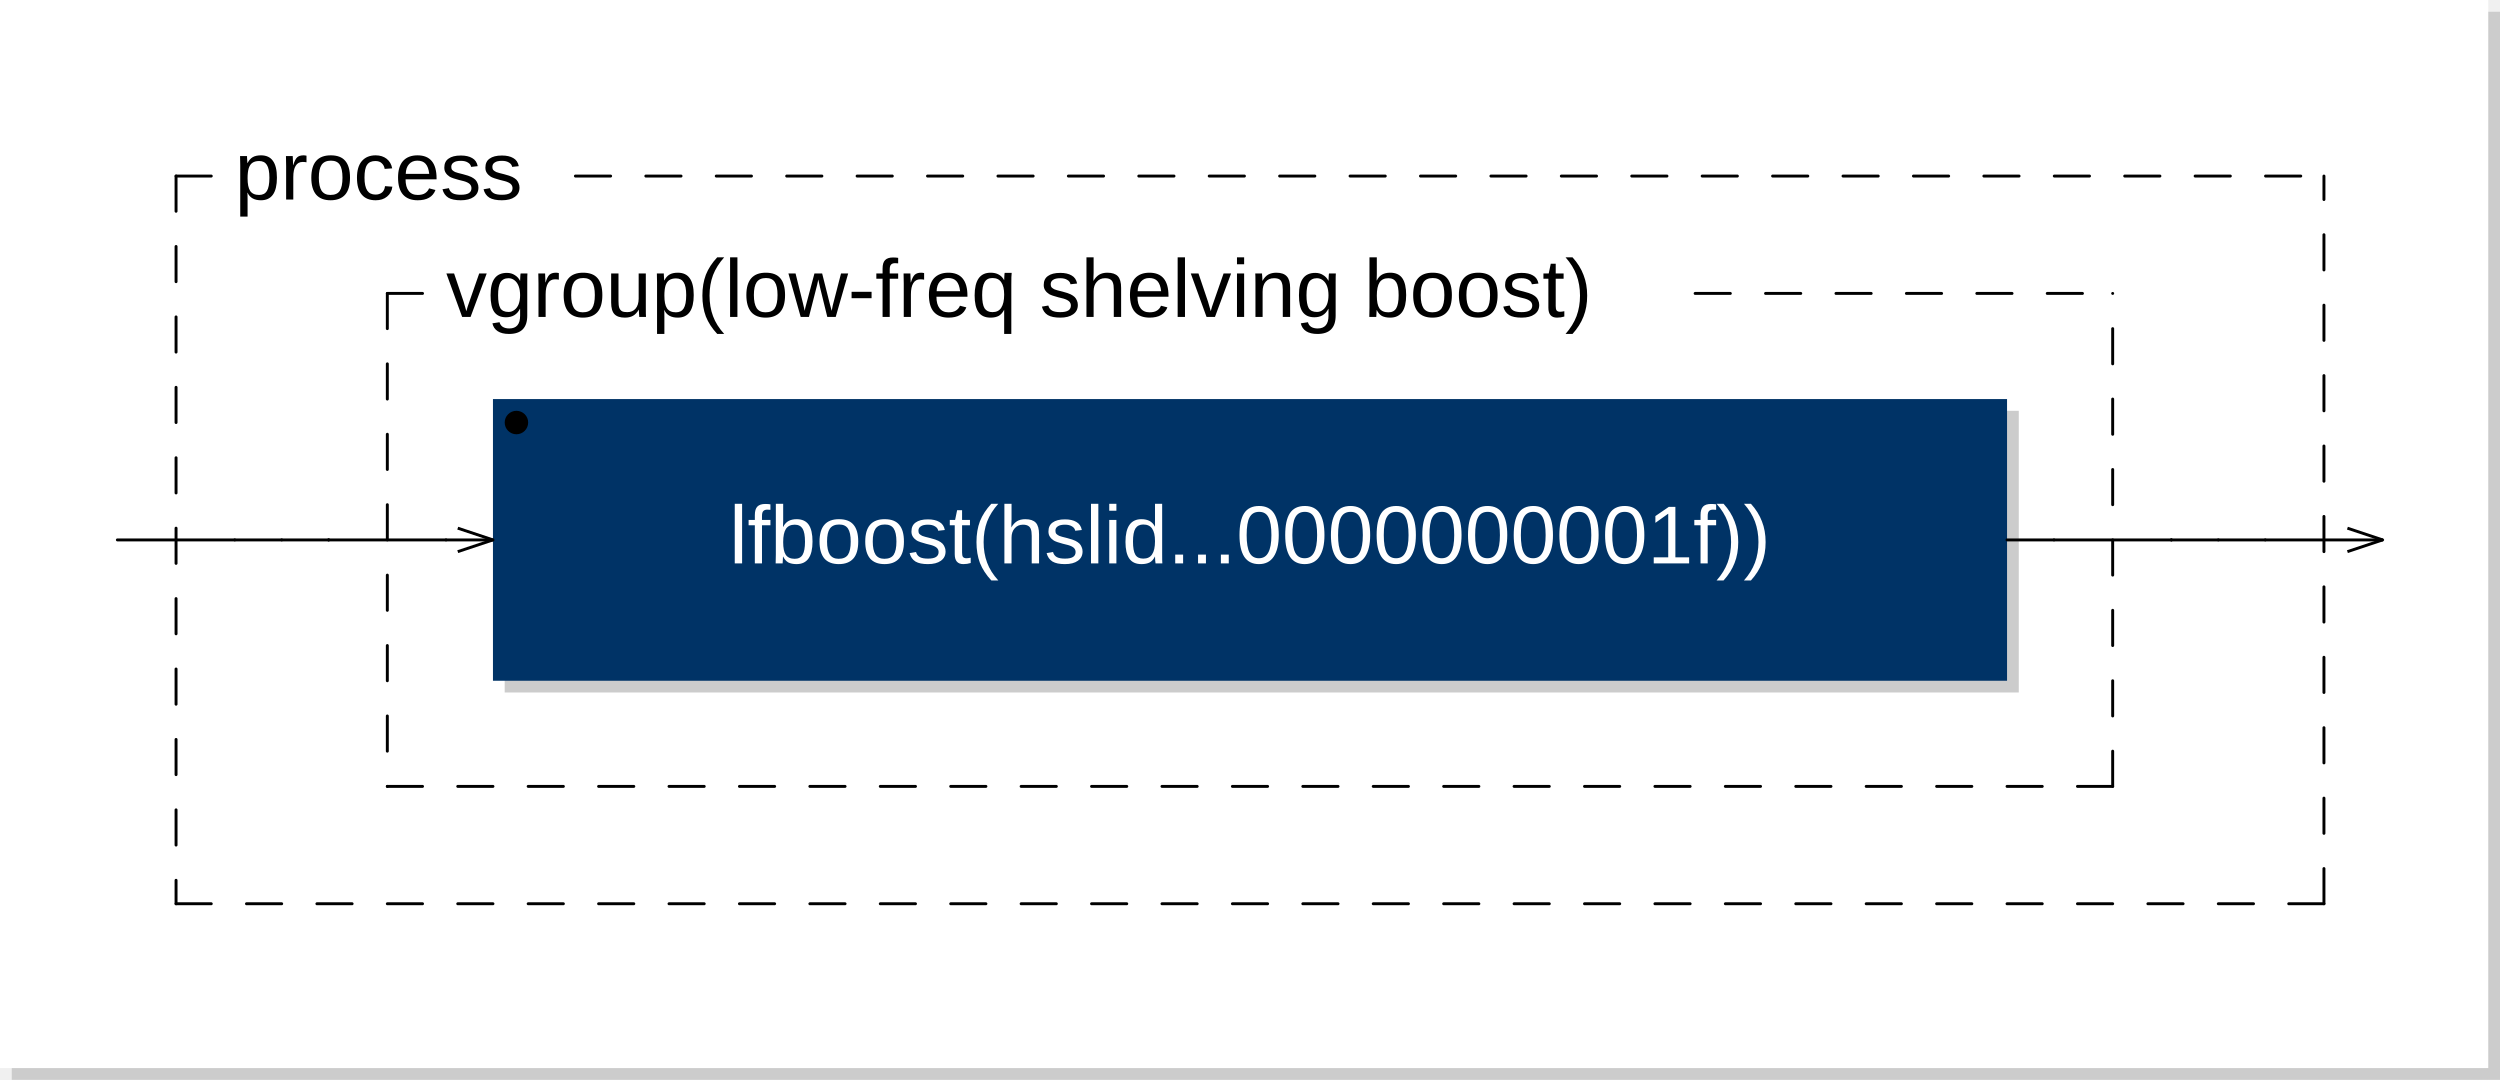
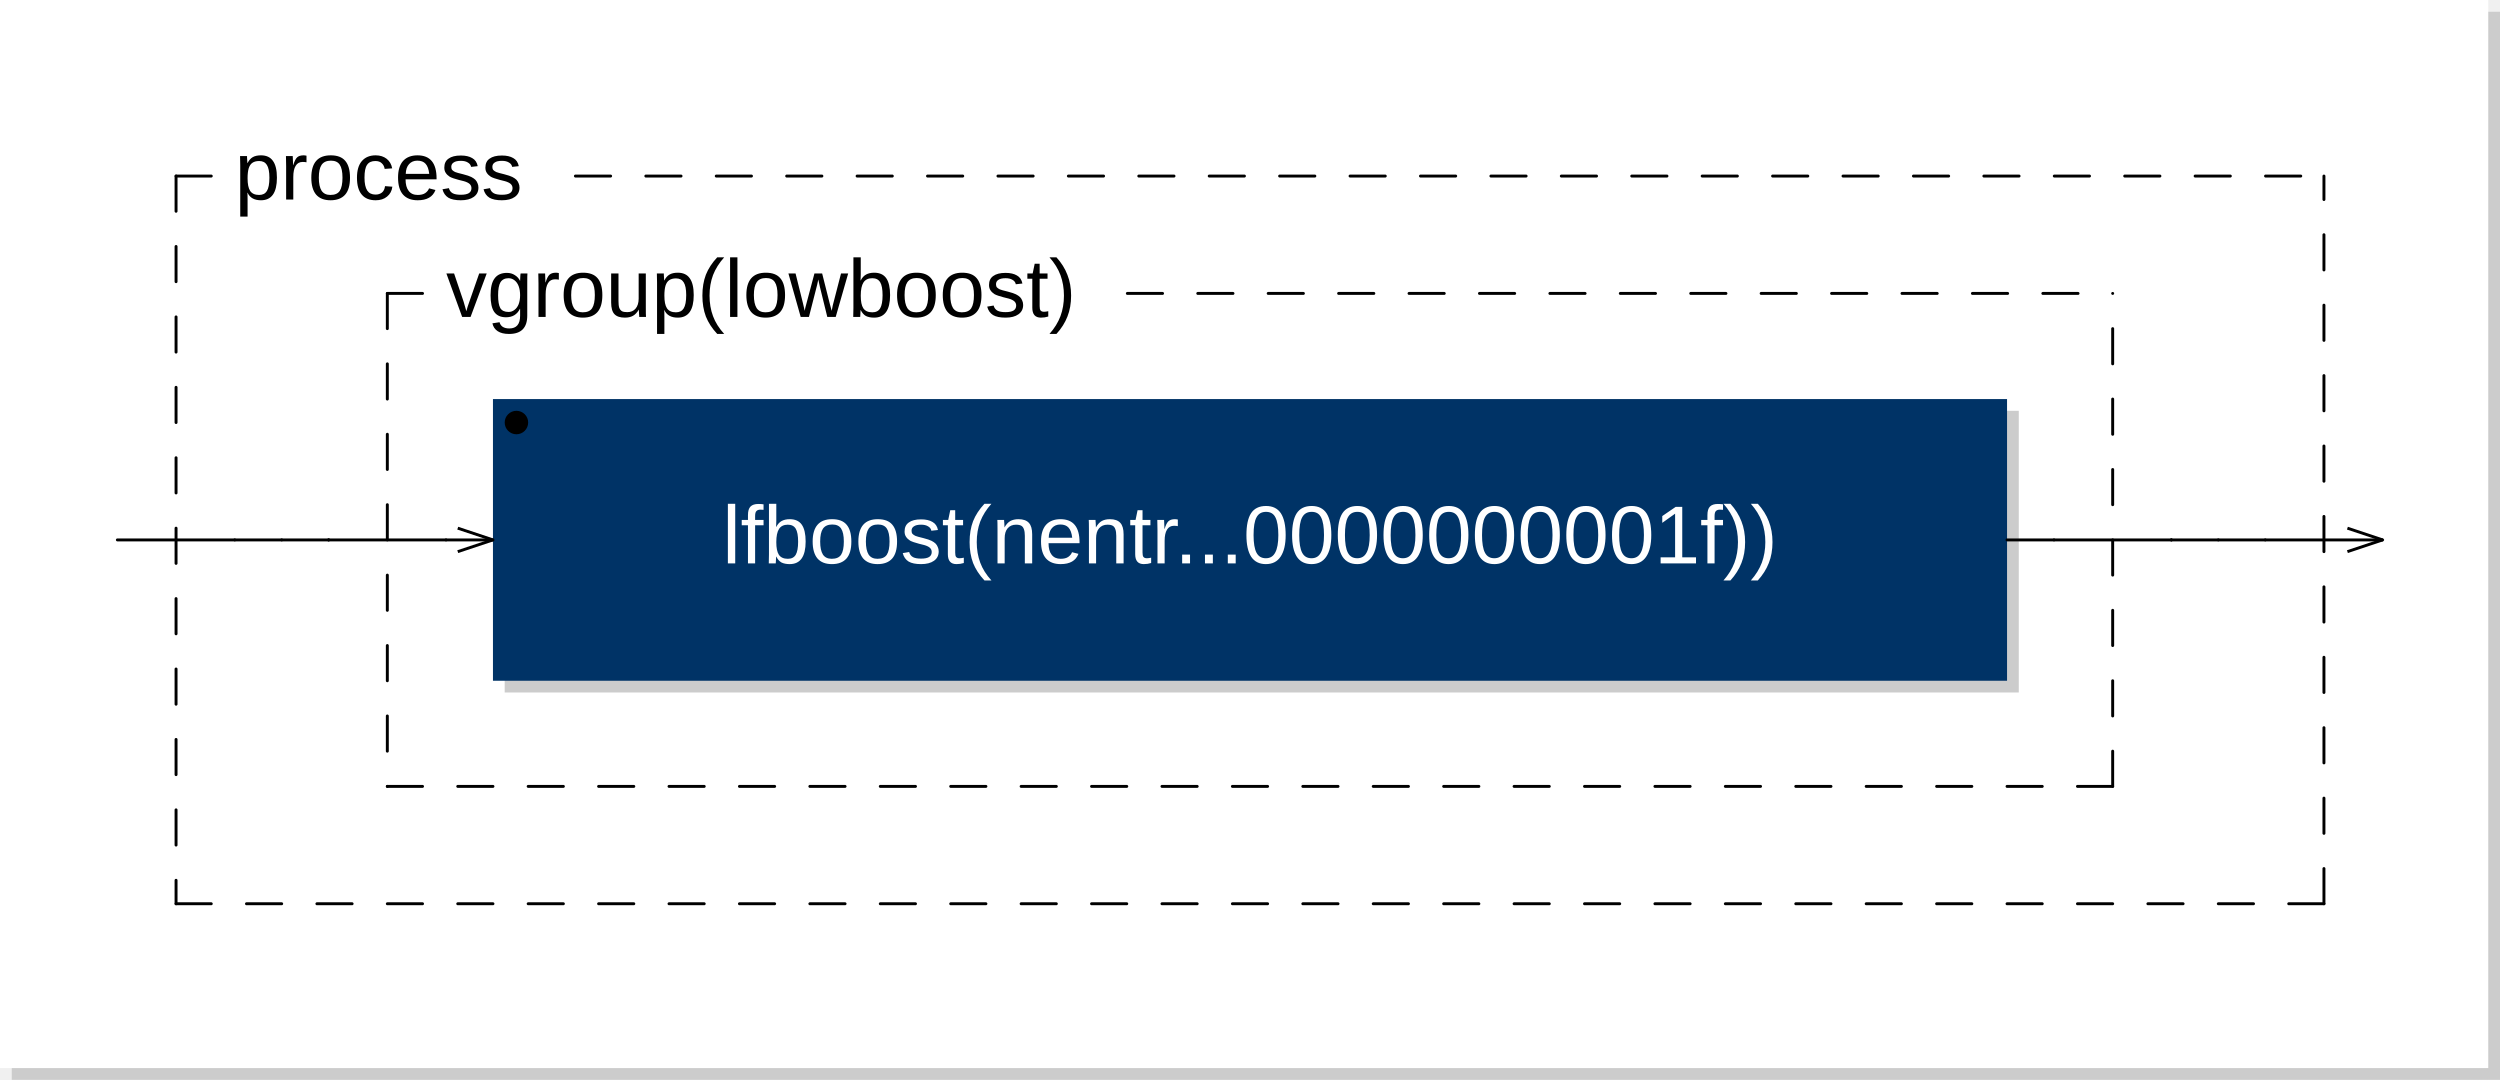
<svg xmlns="http://www.w3.org/2000/svg" xmlns:xlink="http://www.w3.org/1999/xlink" viewBox="0 0 213 92" width="106.5mm" height="46mm" version="1.1">
  <rect x="1" y="1" width="212" height="91" rx="0" ry="0" style="stroke:none;fill:#cccccc;" />
  <rect x="0" y="0" width="212" height="91" rx="0" ry="0" style="stroke:none;fill:#ffffff;" />
  <text x="10" y="7" font-family="Arial" font-size="7" />
-   <a xlink:href="lfboost-0x7f028c2caf80.svg">
+   <a xlink:href="lfboost-0x7f92cb4a2830.svg">
    <rect x="43" y="35" width="129" height="24" rx="0" ry="0" style="stroke:none;fill:#cccccc;" />
    <rect x="42" y="34" width="129" height="24" rx="0" ry="0" style="stroke:none;fill:#003366;" />
  </a>
-   <a xlink:href="lfboost-0x7f028c2caf80.svg">
-     <text x="106.5" y="48" font-family="Arial" font-size="7" text-anchor="middle" fill="#FFFFFF">lfboost(hslid...0000000001f))</text>
+   <a xlink:href="lfboost-0x7f92cb4a2830.svg">
+     <text x="106.5" y="48" font-family="Arial" font-size="7" text-anchor="middle" fill="#FFFFFF">lfboost(nentr...0000000001f))</text>
  </a>
  <circle cx="44" cy="36" r="1" />
  <line x1="39" y1="45" x2="42" y2="46" transform="rotate(0,42,46)" style="stroke: black; stroke-width:0.25;" />
  <line x1="39" y1="47" x2="42" y2="46" transform="rotate(0,42,46)" style="stroke: black; stroke-width:0.25;" />
  <line x1="33" y1="25" x2="33" y2="67" style="stroke: black; stroke-linecap:round; stroke-width:0.25; stroke-dasharray:3,3;" />
  <line x1="33" y1="67" x2="180" y2="67" style="stroke: black; stroke-linecap:round; stroke-width:0.25; stroke-dasharray:3,3;" />
  <line x1="180" y1="67" x2="180" y2="25" style="stroke: black; stroke-linecap:round; stroke-width:0.25; stroke-dasharray:3,3;" />
  <line x1="33" y1="25" x2="38" y2="25" style="stroke: black; stroke-linecap:round; stroke-width:0.25; stroke-dasharray:3,3;" />
-   <line x1="144.425" y1="25" x2="180" y2="25" style="stroke: black; stroke-linecap:round; stroke-width:0.25; stroke-dasharray:3,3;" />
-   <text x="38" y="27" font-family="Arial" font-size="7">vgroup(low-freq shelving boost)</text>
+   <line x1="96.05" y1="25" x2="180" y2="25" style="stroke: black; stroke-linecap:round; stroke-width:0.25; stroke-dasharray:3,3;" />
+   <text x="38" y="27" font-family="Arial" font-size="7">vgroup(lowboost)</text>
  <line x1="15" y1="15" x2="15" y2="77" style="stroke: black; stroke-linecap:round; stroke-width:0.25; stroke-dasharray:3,3;" />
  <line x1="15" y1="77" x2="198" y2="77" style="stroke: black; stroke-linecap:round; stroke-width:0.25; stroke-dasharray:3,3;" />
  <line x1="198" y1="77" x2="198" y2="15" style="stroke: black; stroke-linecap:round; stroke-width:0.25; stroke-dasharray:3,3;" />
  <line x1="15" y1="15" x2="20" y2="15" style="stroke: black; stroke-linecap:round; stroke-width:0.25; stroke-dasharray:3,3;" />
  <line x1="49.025" y1="15" x2="198" y2="15" style="stroke: black; stroke-linecap:round; stroke-width:0.25; stroke-dasharray:3,3;" />
  <text x="20" y="17" font-family="Arial" font-size="7">process</text>
  <line x1="200" y1="45" x2="203" y2="46" transform="rotate(0,203,46)" style="stroke: black; stroke-width:0.25;" />
  <line x1="200" y1="47" x2="203" y2="46" transform="rotate(0,203,46)" style="stroke: black; stroke-width:0.25;" />
  <line x1="10" y1="46" x2="20" y2="46" style="stroke:black; stroke-linecap:round; stroke-width:0.25;" />
  <line x1="20" y1="46" x2="24" y2="46" style="stroke:black; stroke-linecap:round; stroke-width:0.25;" />
  <line x1="24" y1="46" x2="28" y2="46" style="stroke:black; stroke-linecap:round; stroke-width:0.25;" />
  <line x1="28" y1="46" x2="28" y2="46" style="stroke:black; stroke-linecap:round; stroke-width:0.25;" />
  <line x1="28" y1="46" x2="38" y2="46" style="stroke:black; stroke-linecap:round; stroke-width:0.25;" />
  <line x1="38" y1="46" x2="42" y2="46" style="stroke:black; stroke-linecap:round; stroke-width:0.25;" />
  <line x1="171" y1="46" x2="175" y2="46" style="stroke:black; stroke-linecap:round; stroke-width:0.25;" />
  <line x1="175" y1="46" x2="185" y2="46" style="stroke:black; stroke-linecap:round; stroke-width:0.25;" />
  <line x1="185" y1="46" x2="185" y2="46" style="stroke:black; stroke-linecap:round; stroke-width:0.25;" />
  <line x1="185" y1="46" x2="189" y2="46" style="stroke:black; stroke-linecap:round; stroke-width:0.25;" />
  <line x1="189" y1="46" x2="193" y2="46" style="stroke:black; stroke-linecap:round; stroke-width:0.25;" />
  <line x1="193" y1="46" x2="203" y2="46" style="stroke:black; stroke-linecap:round; stroke-width:0.25;" />
</svg>
